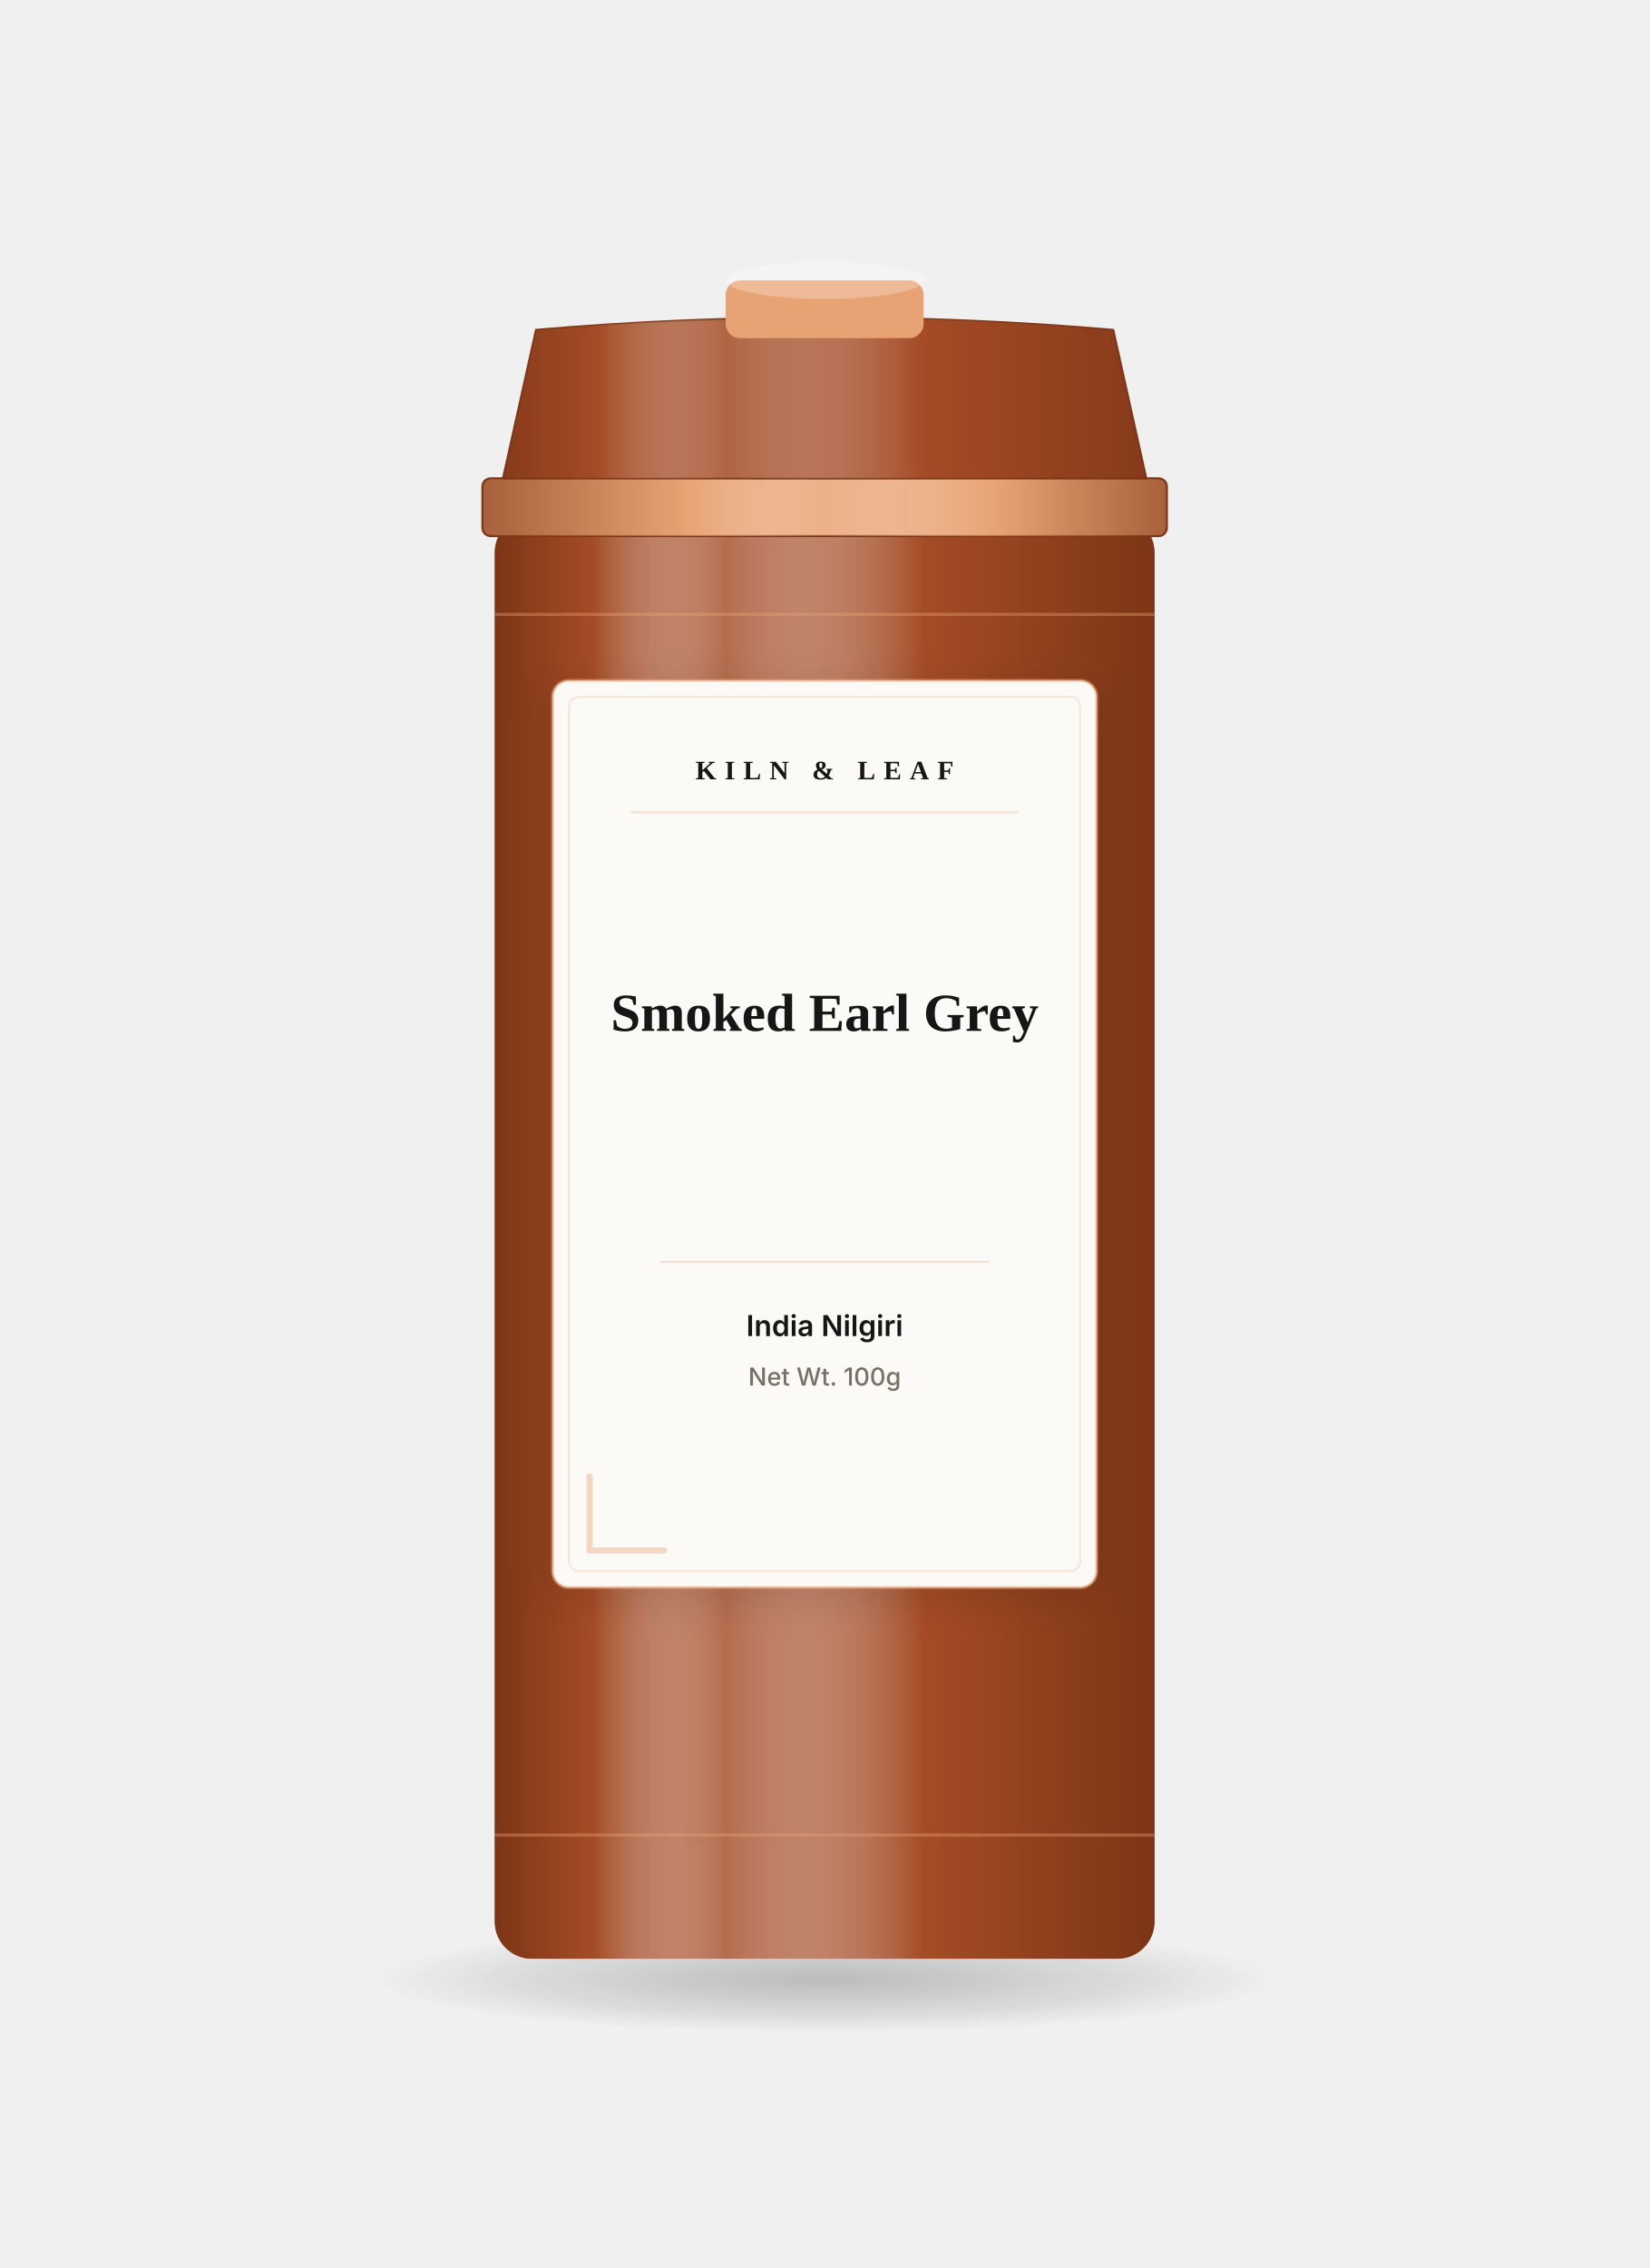
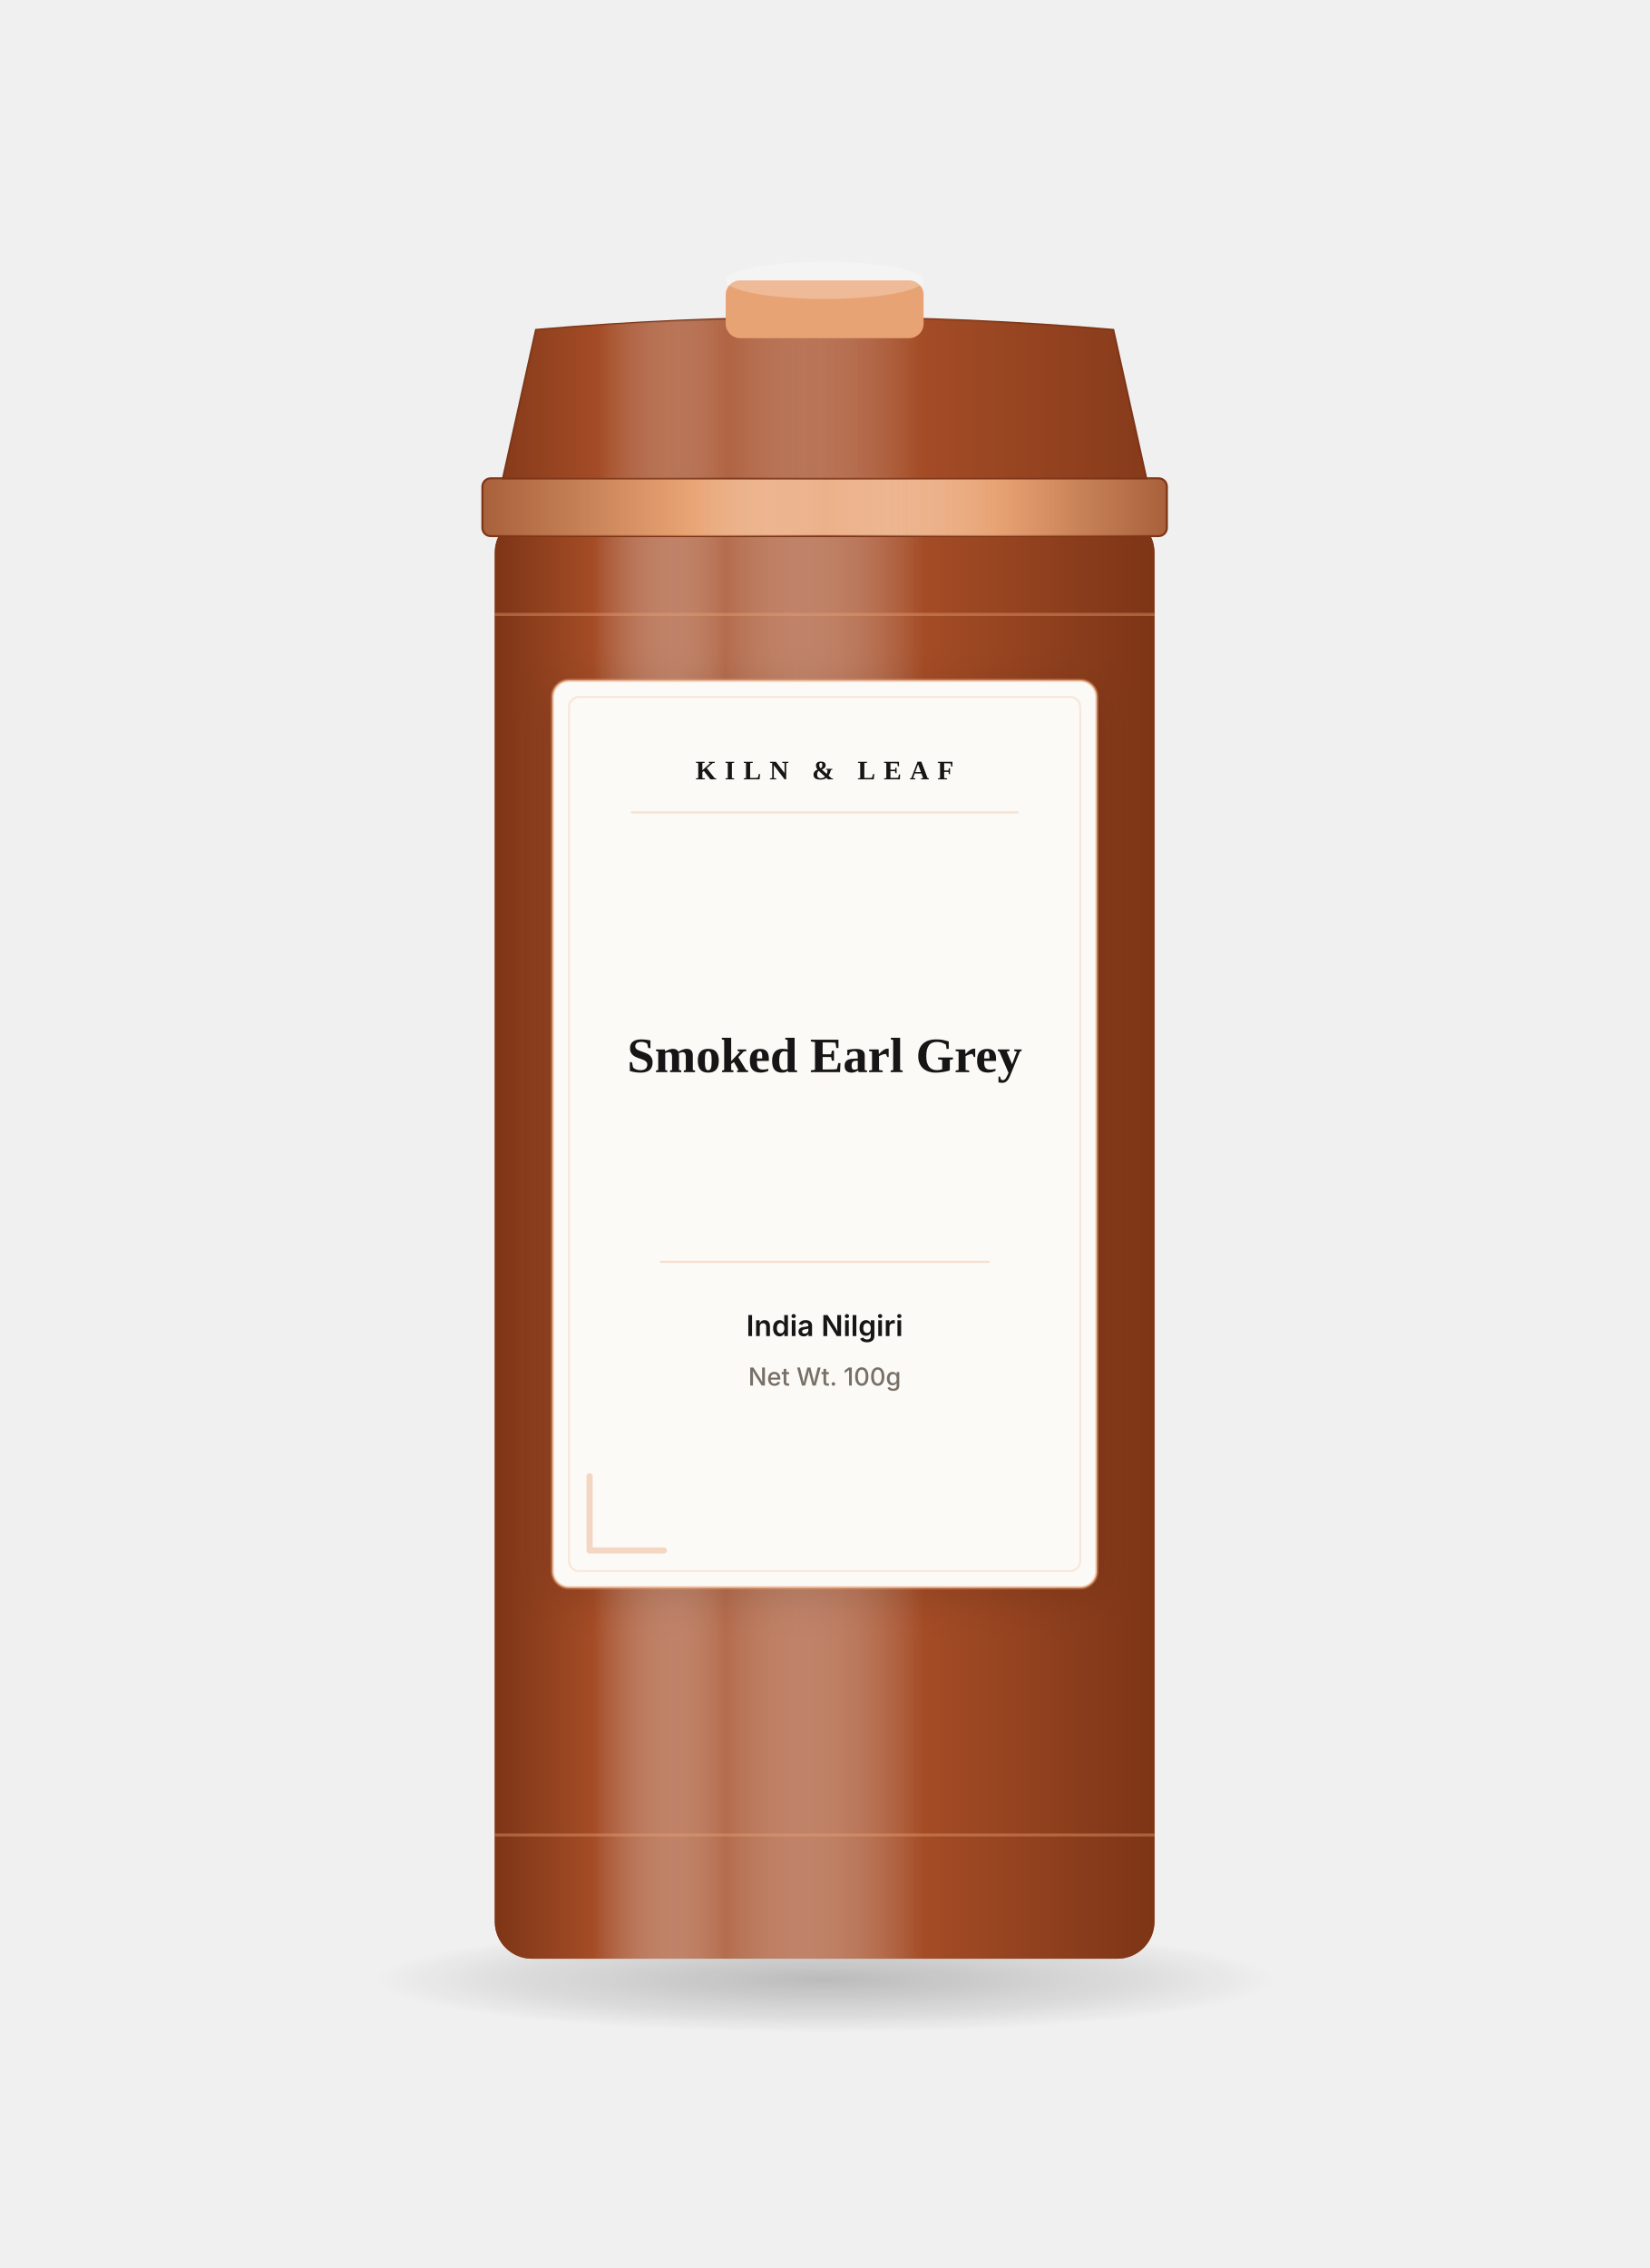
<svg xmlns="http://www.w3.org/2000/svg" viewBox="0 0 800 1100" fill="none">
  <defs>
    <radialGradient id="shadow-earl-grey-smoked" cx="50%" cy="50%" r="50%">
      <stop offset="0%" stop-color="#000000" stop-opacity="0.22" />
      <stop offset="70%" stop-color="#000000" stop-opacity="0.08" />
      <stop offset="100%" stop-color="#000000" stop-opacity="0" />
    </radialGradient>
    <linearGradient id="tin-body-earl-grey-smoked" x1="0%" y1="0%" x2="100%" y2="0%">
      <stop offset="0%" stop-color="#7D3516" />
      <stop offset="15%" stop-color="#A44C26" />
      <stop offset="35%" stop-color="#FFFFFF" stop-opacity="0.18" />
      <stop offset="65%" stop-color="#A44C26" />
      <stop offset="100%" stop-color="#7D3516" />
    </linearGradient>
    <linearGradient id="lid-sheen-earl-grey-smoked" x1="0%" y1="0%" x2="100%" y2="0%">
      <stop offset="0%" stop-color="#7D3516" />
      <stop offset="30%" stop-color="#E8A374" />
      <stop offset="50%" stop-color="#FFFFFF" stop-opacity="0.25" />
      <stop offset="75%" stop-color="#E8A374" />
      <stop offset="100%" stop-color="#7D3516" />
    </linearGradient>
  </defs>
  <ellipse cx="400" cy="960" rx="220" ry="26" fill="url(#shadow-earl-grey-smoked)" />
  <g>
    <rect x="240" y="250" width="320" height="700" rx="18" fill="#A44C26" />
    <rect x="240" y="250" width="320" height="700" rx="18" fill="url(#tin-body-earl-grey-smoked)" />
    <rect x="234" y="232" width="332" height="28" rx="4" fill="#E8A374" stroke="#7D3516" stroke-width="1" />
    <rect x="234" y="232" width="332" height="28" rx="4" fill="url(#lid-sheen-earl-grey-smoked)" opacity="0.6" />
    <path d="M 244 232 L 260 160 Q 400 148 540 160 L 556 232 Z" fill="#A44C26" stroke="#7D3516" stroke-width="1" />
    <path d="M 244 232 L 260 160 Q 400 148 540 160 L 556 232 Z" fill="url(#tin-body-earl-grey-smoked)" opacity="0.75" />
    <rect x="352" y="136" width="96" height="28" rx="7" fill="#E8A374" />
    <ellipse cx="400" cy="136" rx="48" ry="9" fill="#FFFFFF" fill-opacity="0.25" />
    <line x1="240" y1="298" x2="560" y2="298" stroke="#E8A374" stroke-opacity="0.4" stroke-width="1.5" />
    <line x1="240" y1="890" x2="560" y2="890" stroke="#E8A374" stroke-opacity="0.4" stroke-width="1.5" />
    <g filter="drop-shadow(0 4px 10px rgba(0,0,0,0.12))">
      <rect x="268" y="330" width="264" height="440" rx="8" fill="#FCFAF6" stroke="#E8A374" stroke-opacity="0.5" stroke-width="1.5" />
      <rect x="276" y="338" width="248" height="424" rx="5" fill="none" stroke="#E8A374" stroke-opacity="0.22" stroke-width="1" />
      <path d="M 286 752 L 286 716 M 286 752 L 322 752" stroke="#E8A374" stroke-width="3" stroke-linecap="round" opacity="0.4" />
      <text x="400" y="378" text-anchor="middle" font-family="Georgia, 'Times New Roman', serif" font-size="13" font-weight="700" letter-spacing="4" fill="#161412">KILN &amp; LEAF</text>
      <line x1="306" y1="394" x2="494" y2="394" stroke="#E8A374" stroke-opacity="0.3" stroke-width="1" />
-       <text x="400" y="500" text-anchor="middle" font-family="Georgia, 'Times New Roman', serif" font-size="26" font-weight="600" fill="#161412">Smoked Earl Grey</text>
+       <text x="400" y="520" text-anchor="middle" font-family="Georgia, 'Times New Roman', serif" font-size="24" font-weight="600" fill="#161412">Smoked Earl Grey</text>
      <line x1="320" y1="612" x2="480" y2="612" stroke="#E8A374" stroke-opacity="0.3" stroke-width="1" />
      <text x="400" y="648" text-anchor="middle" font-family="-apple-system, system-ui, sans-serif" font-size="14" font-weight="600" fill="#161412">India Nilgiri</text>
      <text x="400" y="672" text-anchor="middle" font-family="-apple-system, system-ui, sans-serif" font-size="12" font-weight="500" fill="#786F66">Net Wt. 100g</text>
    </g>
  </g>
</svg>
